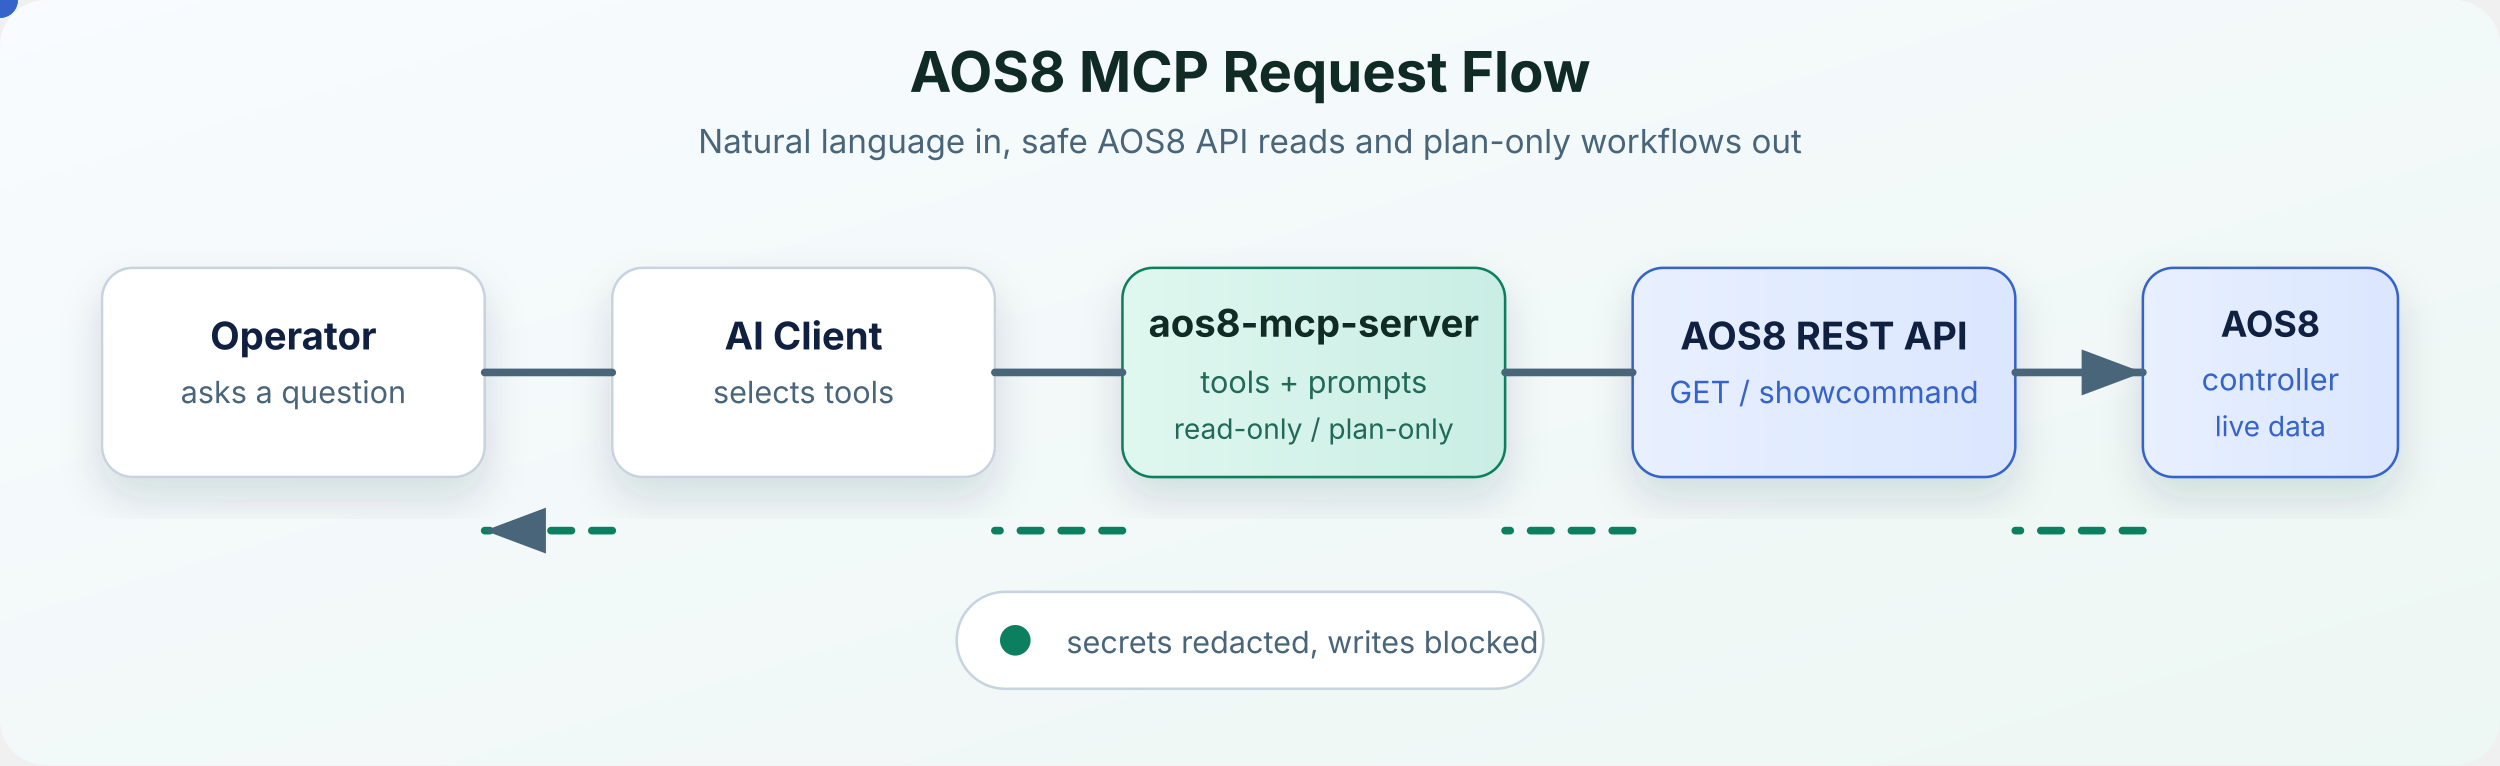
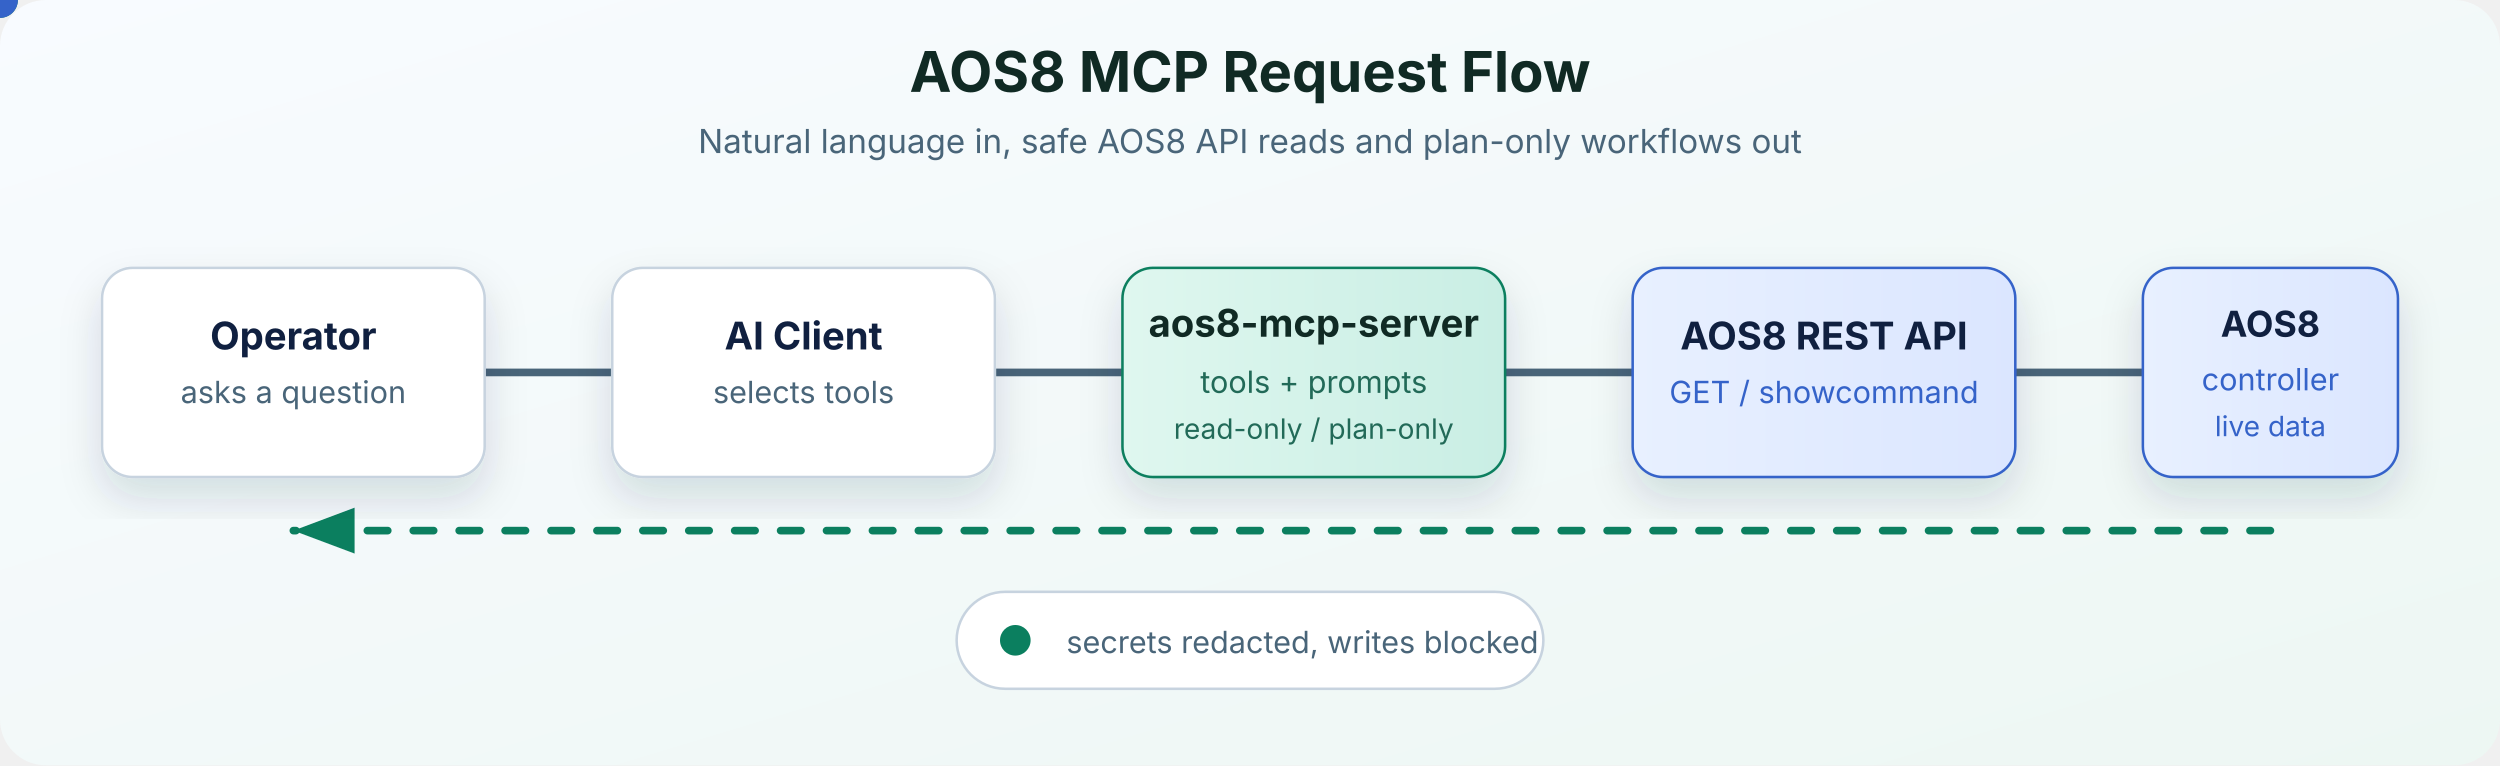
<svg xmlns="http://www.w3.org/2000/svg" width="980" height="300" viewBox="0 0 980 300" role="img" aria-labelledby="title desc">
  <defs>
    <linearGradient id="bg" x1="0" x2="1" y1="0" y2="1">
      <stop offset="0%" stop-color="#f8fbff" />
      <stop offset="100%" stop-color="#edf7f3" />
    </linearGradient>
    <linearGradient id="mcp" x1="0" x2="1">
      <stop offset="0%" stop-color="#dff7ef" />
      <stop offset="100%" stop-color="#c9eee4" />
    </linearGradient>
    <linearGradient id="aos" x1="0" x2="1">
      <stop offset="0%" stop-color="#e8f0ff" />
      <stop offset="100%" stop-color="#dbe6ff" />
    </linearGradient>
    <filter id="shadow" x="-20%" y="-20%" width="140%" height="140%">
      <feDropShadow dx="0" dy="8" stdDeviation="8" flood-color="#1d2939" flood-opacity="0.14" />
    </filter>
    <marker id="arrow" markerWidth="10" markerHeight="10" refX="8" refY="3" orient="auto" markerUnits="strokeWidth">
      <path d="M0,0 L0,6 L8,3 z" fill="#496579" />
    </marker>
+     <marker id="arrowReturn" markerWidth="10" markerHeight="10" refX="8" refY="3" orient="auto" markerUnits="strokeWidth">
+       <path d="M0,0 L0,6 L8,3 z" fill="#0b7f5f" />
+     </marker>
  </defs>
  <rect width="980" height="300" rx="18" fill="url(#bg)" />
  <text x="490" y="36" text-anchor="middle" font-family="Inter, Segoe UI, Arial, sans-serif" font-size="22" font-weight="700" fill="#102a24">AOS8 MCP Request Flow</text>
  <text x="490" y="60" text-anchor="middle" font-family="Inter, Segoe UI, Arial, sans-serif" font-size="13" fill="#496579">Natural language in, safe AOS8 API reads and plan-only workflows out</text>
+   <path id="forwardPath" d="M115 146 H890" fill="none" stroke="#496579" stroke-width="3" stroke-linecap="round" marker-end="url(#arrow)" />
+   <path id="returnPath" d="M890 208 H115" fill="none" stroke="#0b7f5f" stroke-width="3" stroke-linecap="round" stroke-dasharray="8 10" marker-end="url(#arrowReturn)" />
+   <circle r="7" fill="#0b7f5f">
+     <animateMotion dur="3.2s" repeatCount="indefinite" path="M115 146 H890" />
+     <animate attributeName="opacity" values="0;1;1;0" dur="3.2s" repeatCount="indefinite" />
+   </circle>
+   <circle r="7" fill="#3563c9">
+     <animateMotion dur="3.2s" begin="1.6s" repeatCount="indefinite" path="M890 208 H115" />
+     <animate attributeName="opacity" values="0;1;1;0" dur="3.2s" begin="1.6s" repeatCount="indefinite" />
+   </circle>
  <g filter="url(#shadow)">
    <rect x="40" y="105" width="150" height="82" rx="12" fill="#ffffff" stroke="#c7d3df" />
    <rect x="240" y="105" width="150" height="82" rx="12" fill="#ffffff" stroke="#c7d3df" />
    <rect x="440" y="105" width="150" height="82" rx="12" fill="url(#mcp)" stroke="#0b7f5f" />
    <rect x="640" y="105" width="150" height="82" rx="12" fill="url(#aos)" stroke="#3563c9" />
    <rect x="840" y="105" width="100" height="82" rx="12" fill="url(#aos)" stroke="#3563c9" />
  </g>
  <text x="115" y="137" text-anchor="middle" font-family="Inter, Segoe UI, Arial, sans-serif" font-size="15" font-weight="700" fill="#102040">Operator</text>
  <text x="115" y="158" text-anchor="middle" font-family="Inter, Segoe UI, Arial, sans-serif" font-size="12" fill="#496579">asks a question</text>
  <text x="315" y="137" text-anchor="middle" font-family="Inter, Segoe UI, Arial, sans-serif" font-size="15" font-weight="700" fill="#102040">AI Client</text>
  <text x="315" y="158" text-anchor="middle" font-family="Inter, Segoe UI, Arial, sans-serif" font-size="12" fill="#496579">selects tools</text>
  <text x="515" y="132" text-anchor="middle" font-family="Inter, Segoe UI, Arial, sans-serif" font-size="15" font-weight="700" fill="#102a24">aos8-mcp-server</text>
  <text x="515" y="154" text-anchor="middle" font-family="Inter, Segoe UI, Arial, sans-serif" font-size="12" fill="#226a58">tools + prompts</text>
  <text x="515" y="172" text-anchor="middle" font-family="Inter, Segoe UI, Arial, sans-serif" font-size="11" fill="#226a58">read-only / plan-only</text>
  <text x="715" y="137" text-anchor="middle" font-family="Inter, Segoe UI, Arial, sans-serif" font-size="15" font-weight="700" fill="#102040">AOS8 REST API</text>
  <text x="715" y="158" text-anchor="middle" font-family="Inter, Segoe UI, Arial, sans-serif" font-size="12" fill="#3563c9">GET / showcommand</text>
  <text x="890" y="132" text-anchor="middle" font-family="Inter, Segoe UI, Arial, sans-serif" font-size="14" font-weight="700" fill="#102040">AOS8</text>
  <text x="890" y="153" text-anchor="middle" font-family="Inter, Segoe UI, Arial, sans-serif" font-size="12" fill="#3563c9">controller</text>
  <text x="890" y="171" text-anchor="middle" font-family="Inter, Segoe UI, Arial, sans-serif" font-size="11" fill="#3563c9">live data</text>
-   <path id="forwardPath" d="M190 146 H240 M390 146 H440 M590 146 H640 M790 146 H840" fill="none" stroke="#496579" stroke-width="3" stroke-linecap="round" marker-end="url(#arrow)" />
-   <path id="returnPath" d="M840 208 H790 M640 208 H590 M440 208 H390 M240 208 H190" fill="none" stroke="#0b7f5f" stroke-width="3" stroke-linecap="round" stroke-dasharray="8 8" marker-end="url(#arrow)" />
-   <circle r="7" fill="#0b7f5f">
-     <animateMotion dur="3.2s" repeatCount="indefinite" path="M190 146 H240 M390 146 H440 M590 146 H640 M790 146 H840" />
-     <animate attributeName="opacity" values="0;1;1;0" dur="3.2s" repeatCount="indefinite" />
-   </circle>
-   <circle r="7" fill="#3563c9">
-     <animateMotion dur="3.2s" begin="1.6s" repeatCount="indefinite" path="M840 208 H790 M640 208 H590 M440 208 H390 M240 208 H190" />
-     <animate attributeName="opacity" values="0;1;1;0" dur="3.2s" begin="1.6s" repeatCount="indefinite" />
-   </circle>
  <g>
    <rect x="375" y="232" width="230" height="38" rx="19" fill="#ffffff" stroke="#c7d3df" />
    <circle cx="398" cy="251" r="6" fill="#0b7f5f">
      <animate attributeName="opacity" values="0.35;1;0.35" dur="1.4s" repeatCount="indefinite" />
    </circle>
    <text x="418" y="256" font-family="Inter, Segoe UI, Arial, sans-serif" font-size="12" fill="#496579">secrets redacted, writes blocked</text>
  </g>
</svg>
